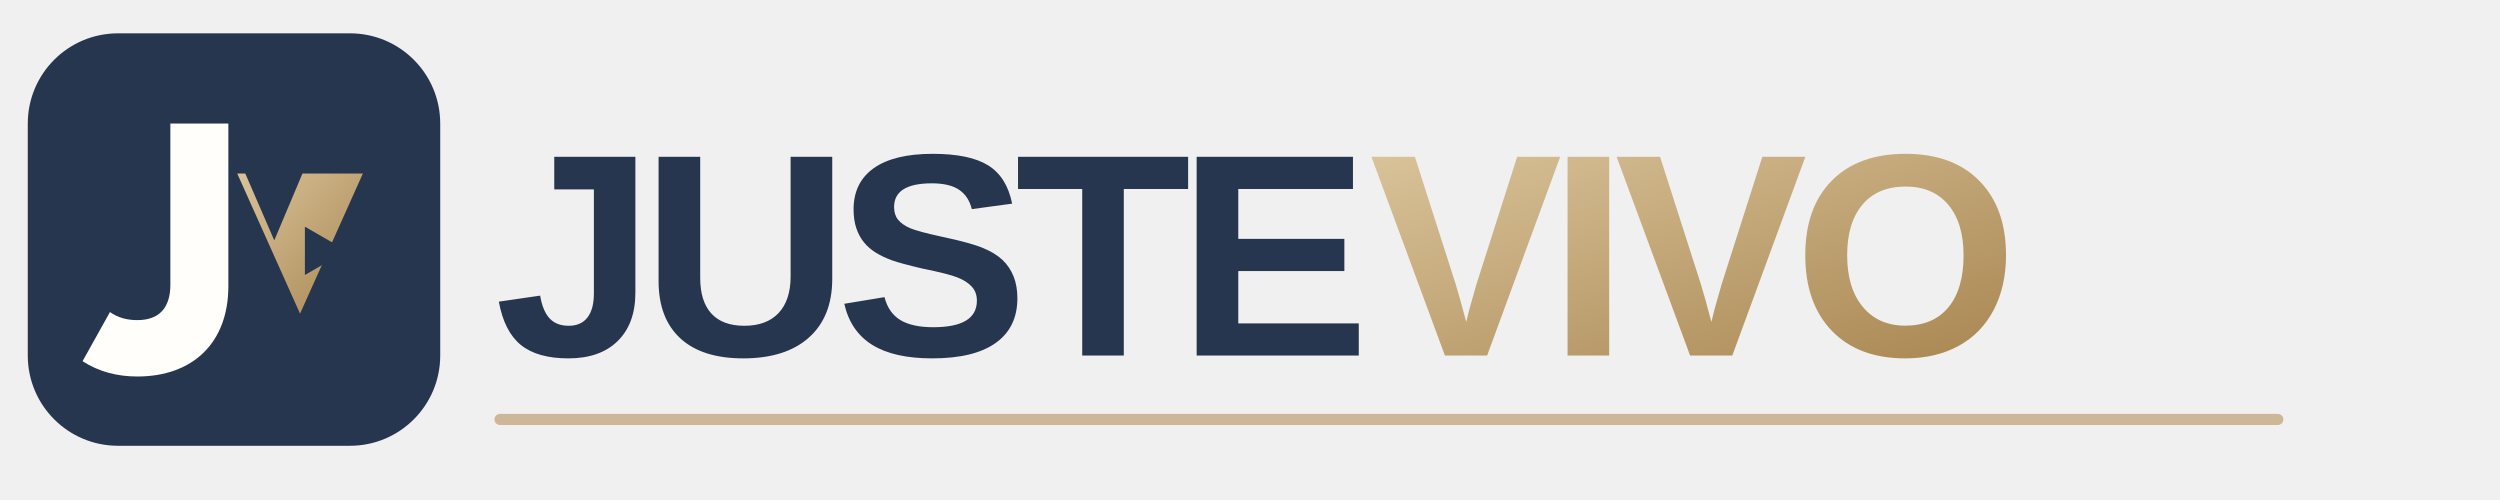
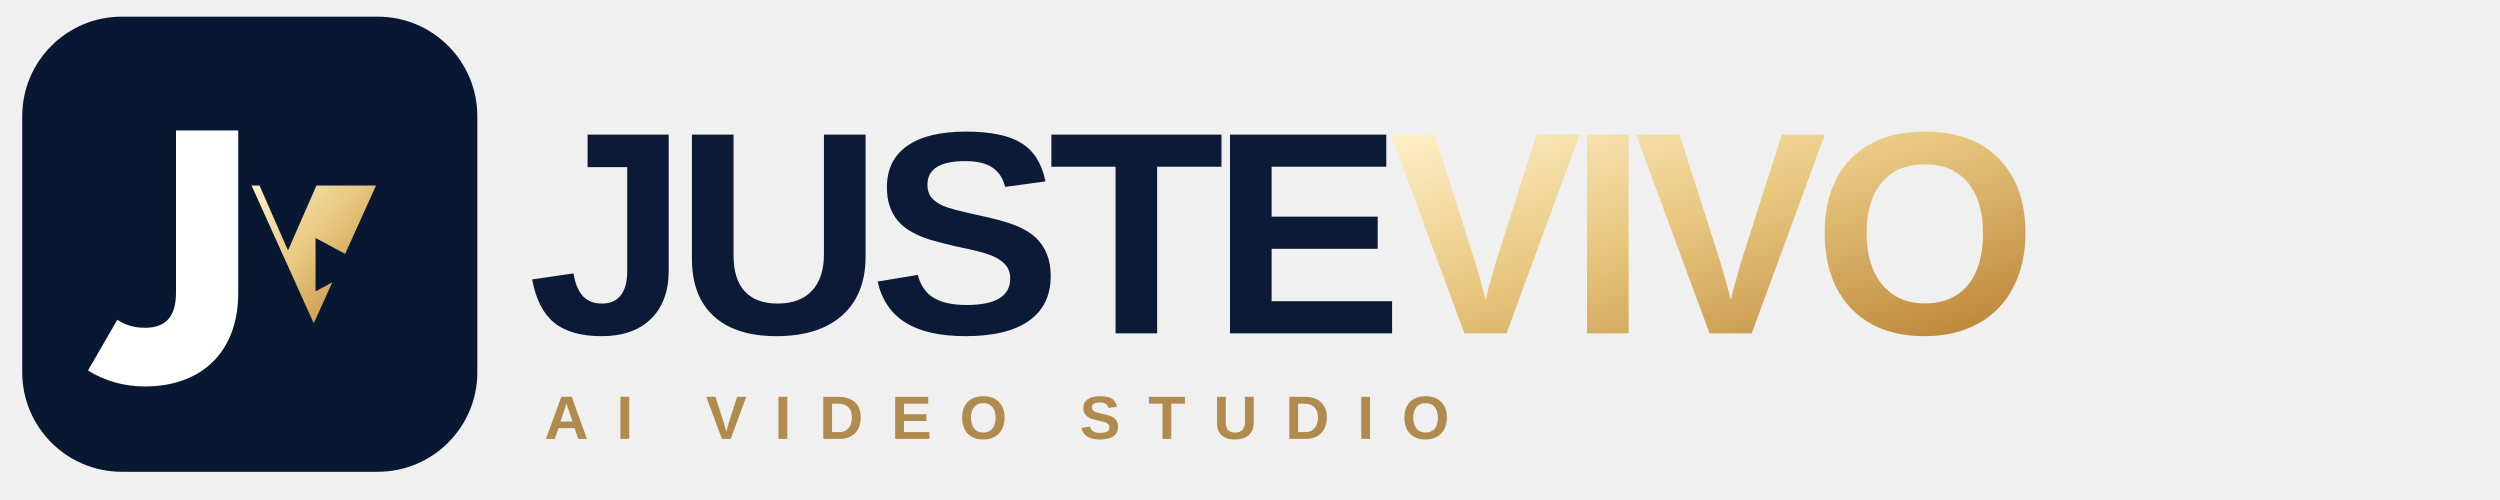
<svg xmlns="http://www.w3.org/2000/svg" viewBox="0 0 900 180" role="img" aria-labelledby="title">
  <defs>
-     <linearGradient id="champagne" x1="0" y1="0" x2="1" y2="1">
-       <stop stop-color="#D9C39A" />
-       <stop offset="1" stop-color="#A98752" />
+     <linearGradient id="gold" x1="0" y1="0" x2="1" y2="1">
+       <stop stop-color="#FFF0C8" />
+       <stop offset=".45" stop-color="#E8C77F" />
+       <stop offset="1" stop-color="#B98235" />
    </linearGradient>
  </defs>
-   <g transform="translate(10 12) scale(.29)">
-     <rect width="512" height="512" rx="112" fill="#26364F" />
-     <path d="M177 112h72v202c0 70-44 112-113 112-25 0-48-6-68-19l34-61c10 7 21 10 34 10 27 0 41-15 41-44V112Z" fill="#FFFEFA" />
-     <path d="m260 174 78 174 78-174h-75l-35 83-36-83h-10Z" fill="url(#champagne)" />
-     <path d="m344 240 52 30-52 30v-60Z" fill="#26364F" />
+   <g transform="translate(8 6) scale(.32)">
+     <rect width="512" height="512" rx="112" fill="#081832" />
+     <path d="M173 128h70v183c0 65-40 105-105 105-23 0-45-6-64-18l33-57c9 6 19 9 31 9 25 0 35-14 35-40V128Z" fill="#fff" />
+     <path d="m258 190 70 155 70-155h-67l-32 73-32-73h-9Z" fill="url(#gold)" />
+     <path d="m330 249 56 30-56 30v-60Z" fill="#081832" />
  </g>
-   <text x="178" y="128" font-family="Manrope,Montserrat,Arial,sans-serif" font-size="104" font-weight="800" letter-spacing="-5" fill="#26364F">JUSTE</text>
-   <text x="493" y="128" font-family="Manrope,Montserrat,Arial,sans-serif" font-size="104" font-weight="800" letter-spacing="-5" fill="url(#champagne)">VIVO</text>
-   <path d="M180 151H820" stroke="#B99A68" stroke-width="4" stroke-linecap="round" opacity=".65" />
+   <text x="190" y="120" font-family="Arial,sans-serif" font-size="104" font-weight="800" letter-spacing="-5" fill="#0B1A36">JUSTE</text>
+   <text x="500" y="120" font-family="Arial,sans-serif" font-size="104" font-weight="800" letter-spacing="-5" fill="url(#gold)">VIVO</text>
+   <text x="196" y="158" font-family="Arial,sans-serif" font-size="22" font-weight="700" letter-spacing="10" fill="#B18B4E">AI VIDEO STUDIO</text>
</svg>
